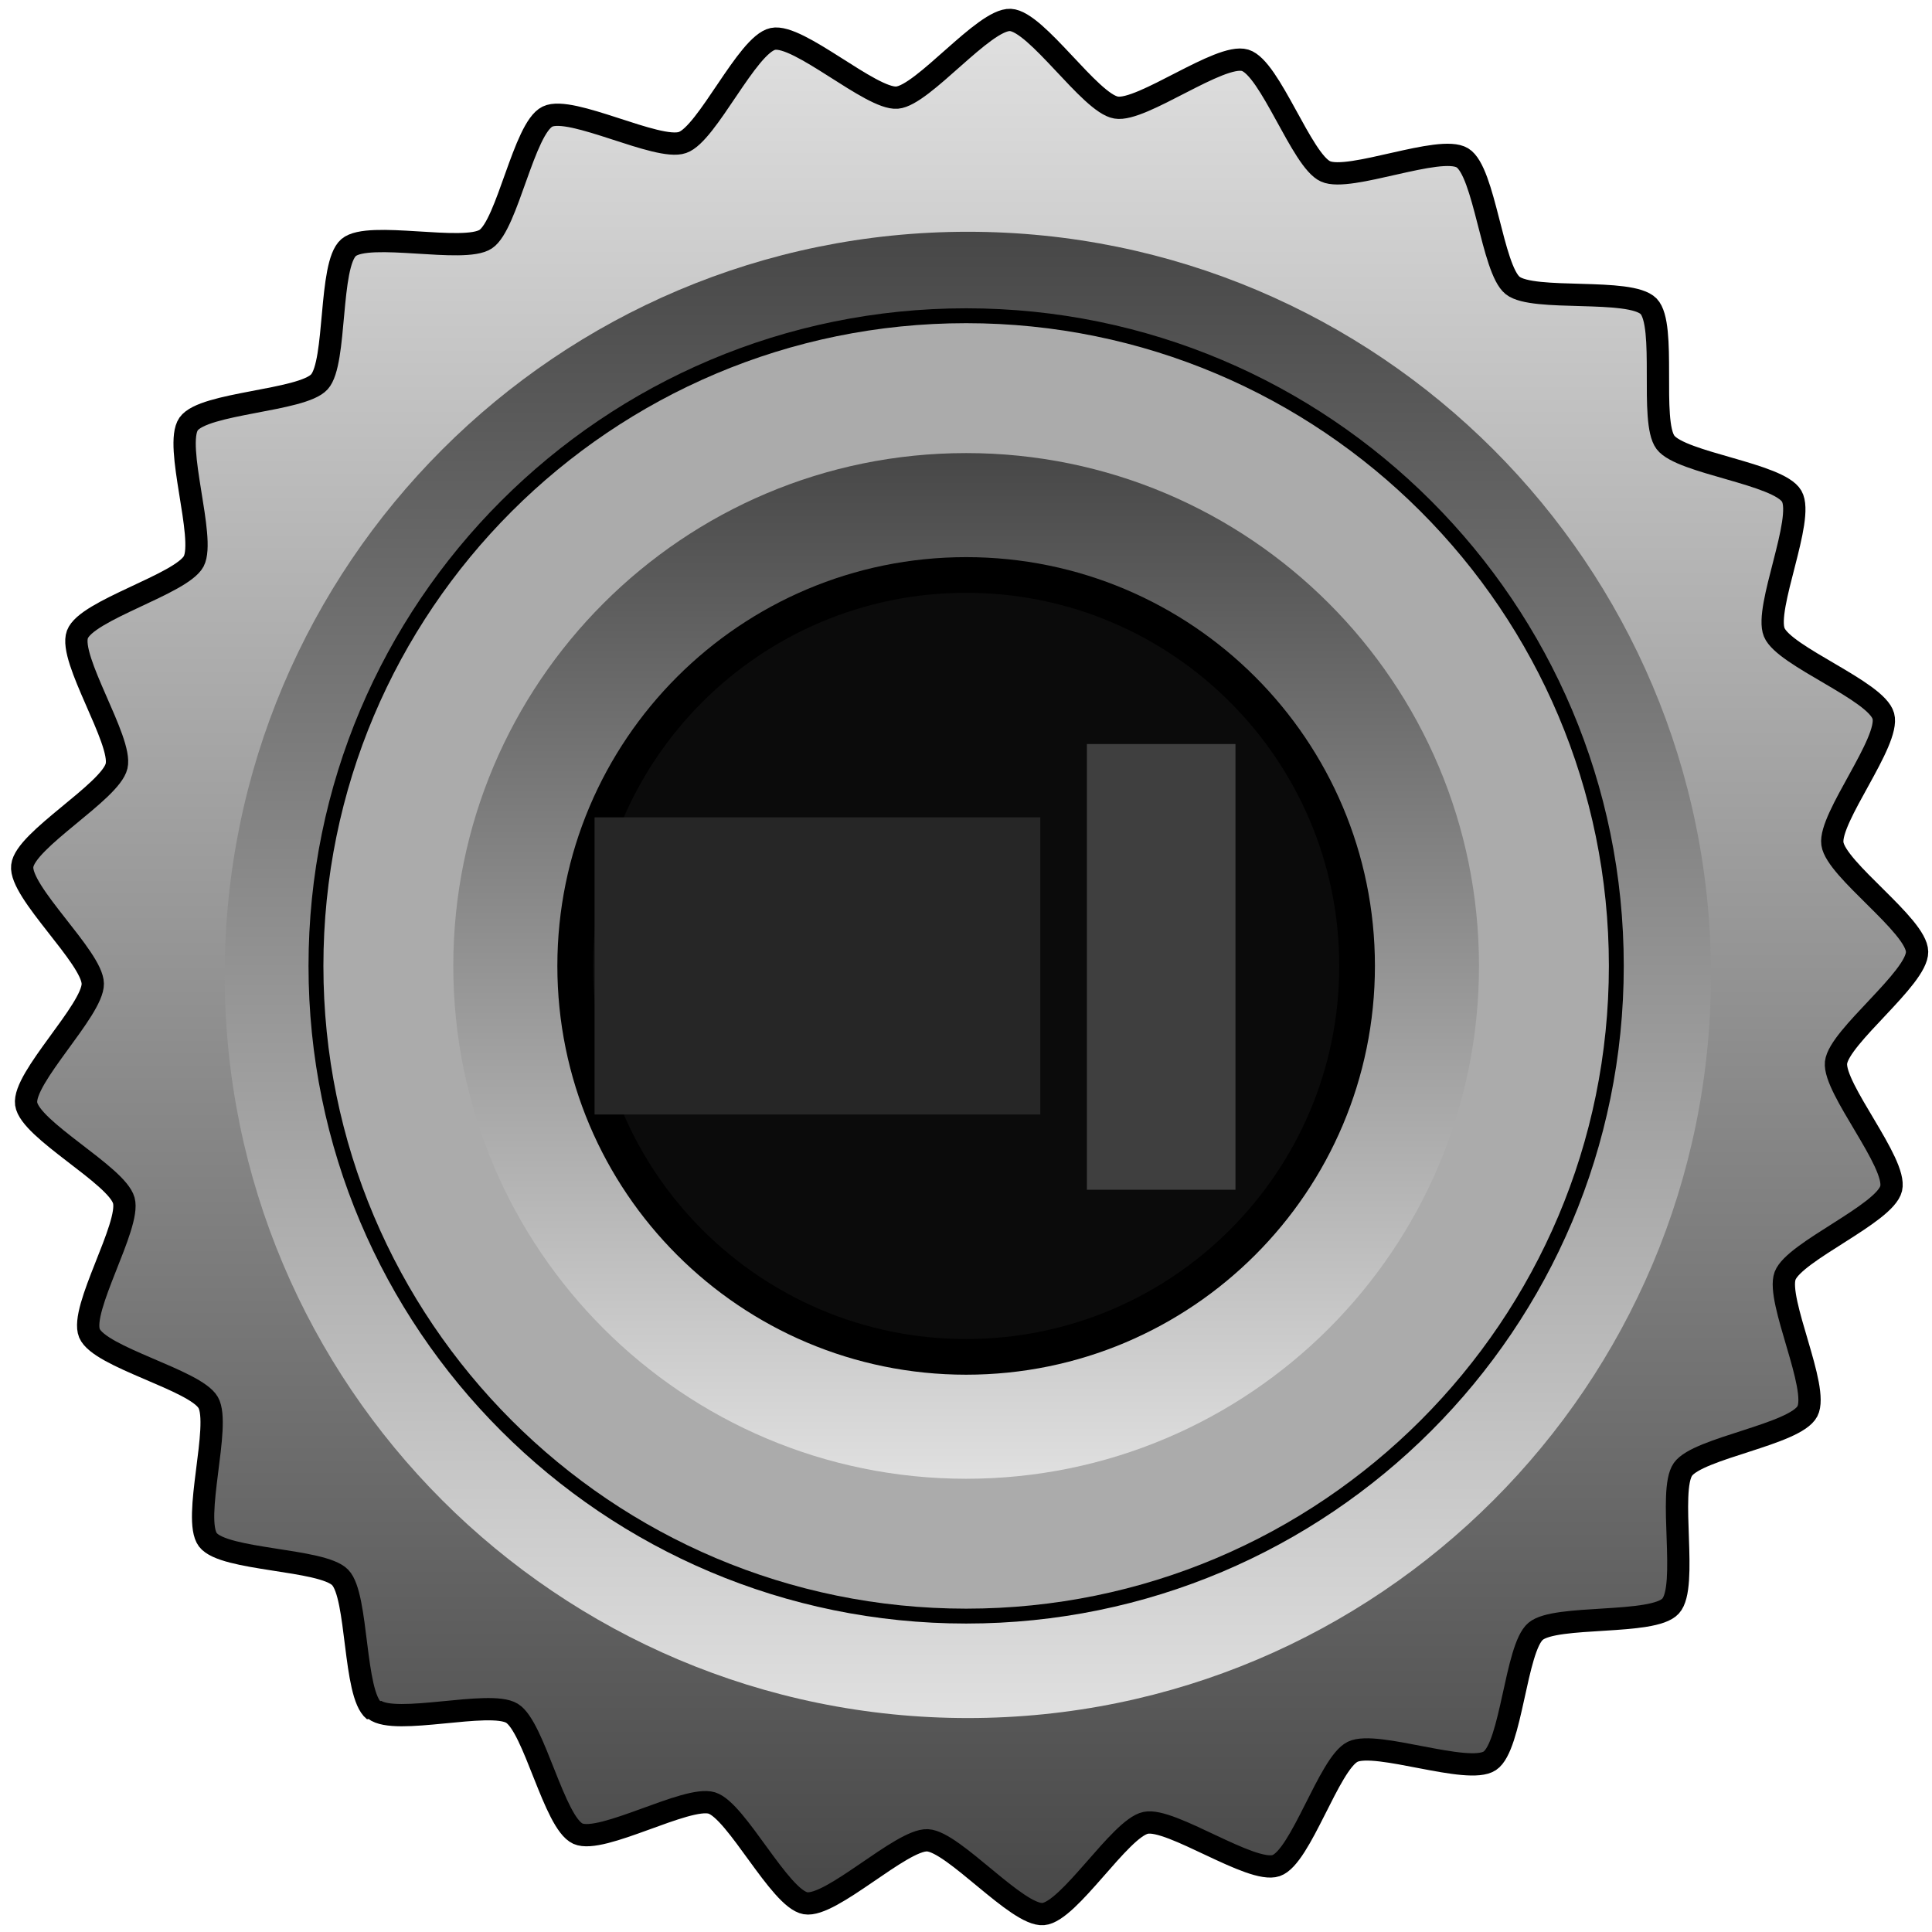
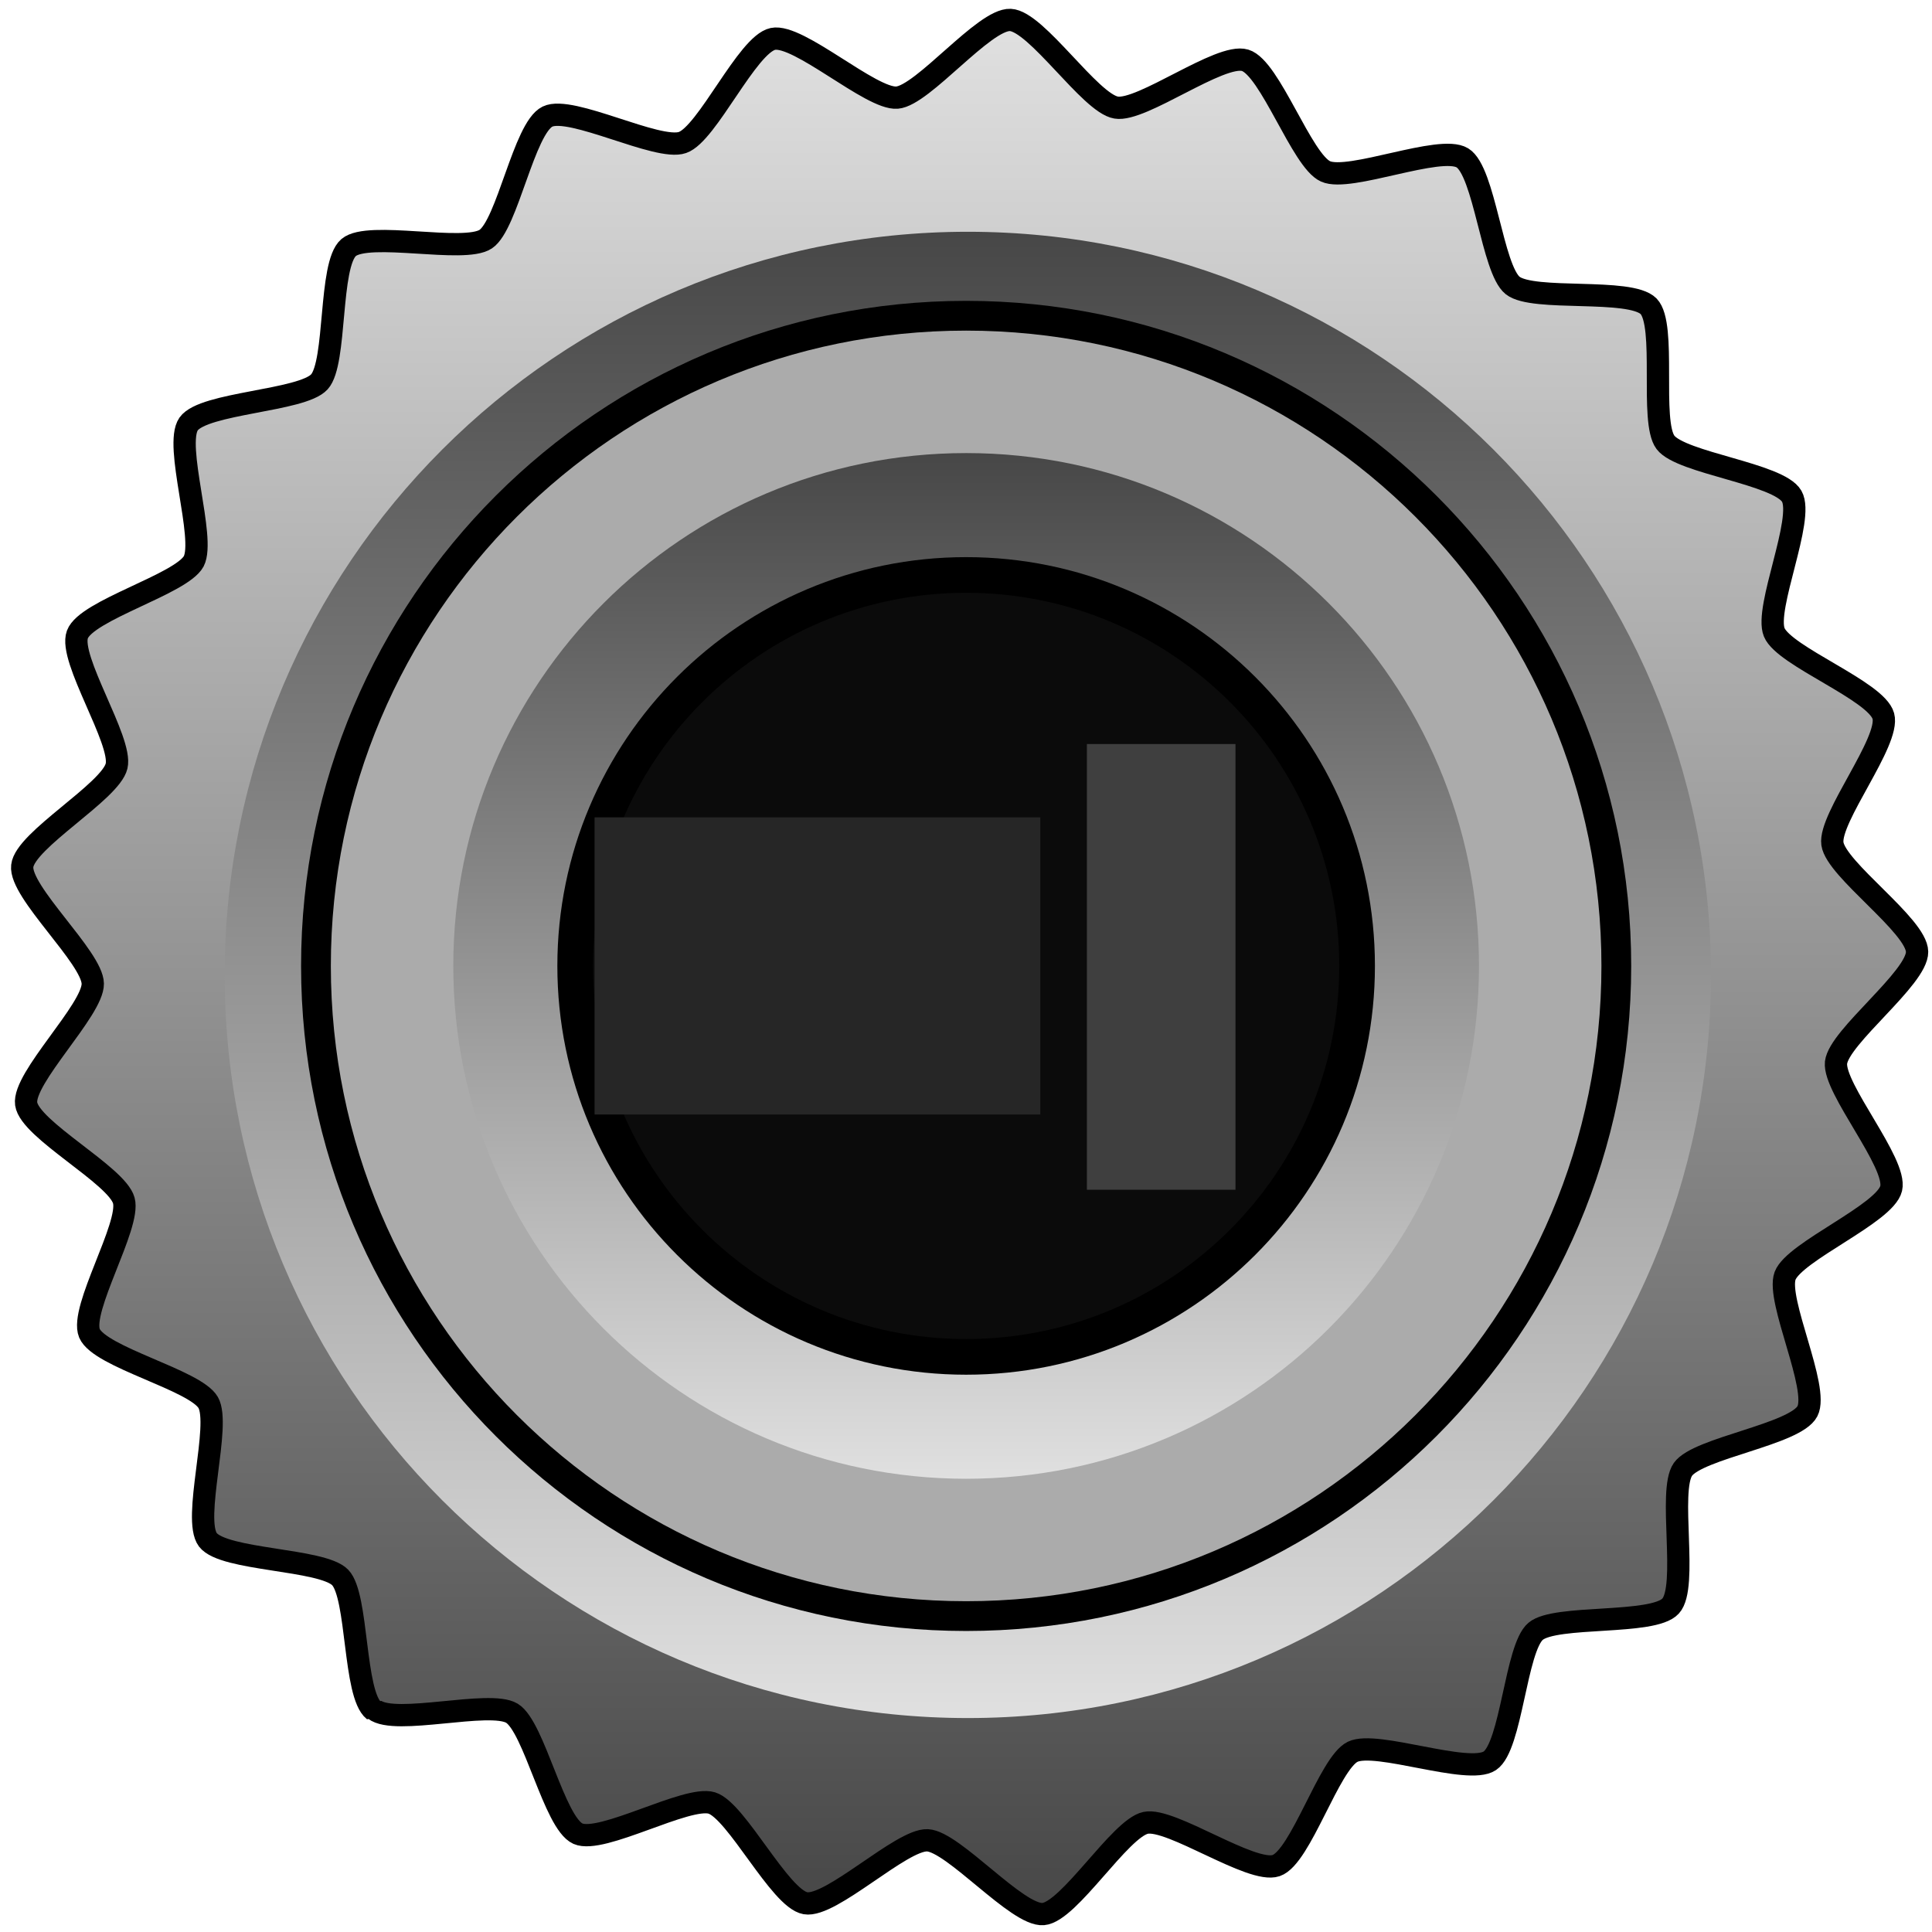
<svg xmlns="http://www.w3.org/2000/svg" xmlns:ns1="http://www.openswatchbook.org/uri/2009/osb" xmlns:xlink="http://www.w3.org/1999/xlink" width="26" height="26" viewBox="0 0 6.879 6.879" version="1.1" id="svg825">
  <defs id="defs819">
    <linearGradient id="linearGradient832">
      <stop style="stop-color:#e1e1e1;stop-opacity:1" offset="0" id="stop828" />
      <stop style="stop-color:#464646;stop-opacity:1" offset="1" id="stop830" />
    </linearGradient>
    <linearGradient id="linearGradient4545">
      <stop id="stop4557" offset="0" style="stop-color:#e3e3e3;stop-opacity:0" />
      <stop id="stop4559" offset="1" style="stop-color:#212121;stop-opacity:1" />
    </linearGradient>
    <linearGradient id="linearGradient4545-9" ns1:paint="gradient">
      <stop style="stop-color:#636363;stop-opacity:1;" offset="0" id="stop4541" />
      <stop style="stop-color:#cfafaf;stop-opacity:0;" offset="1" id="stop4543" />
    </linearGradient>
    <linearGradient xlink:href="#linearGradient832" id="linearGradient863" x1="0.774" y1="293.592" x2="6.119" y2="293.592" gradientUnits="userSpaceOnUse" gradientTransform="translate(-297.038,-290.1451)" />
    <linearGradient xlink:href="#linearGradient832" id="linearGradient879" x1="5.457" y1="292.642" x2="11.8" y2="292.642" gradientUnits="userSpaceOnUse" />
    <linearGradient xlink:href="#linearGradient832" id="linearGradient889" x1="1.569" y1="293.594" x2="5.326" y2="293.594" gradientUnits="userSpaceOnUse" gradientTransform="matrix(0.9859155,0,0,0.9859156,-296.9597,-292.8987)" />
  </defs>
  <g id="layer1" transform="translate(0,-290.1208)">
    <path style="fill:#a2a2a2;fill-opacity:1;stroke:none;stroke-width:0.094;stroke-linecap:square;stroke-linejoin:bevel;stroke-miterlimit:2;stroke-dasharray:none;stroke-opacity:1;paint-order:markers fill stroke" d="" id="path1402" transform="matrix(0.2645833,0,0,0.2645833,0,290.3854)" />
    <path style="fill:url(#linearGradient879);fill-opacity:1;stroke:#000000;stroke-width:0.074;stroke-linecap:round;stroke-linejoin:bevel;stroke-miterlimit:4;stroke-dasharray:none;stroke-opacity:1;paint-order:markers fill stroke" id="path837" d="m 11.096,294.619 c -0.054,0.068 -0.38,0.052 -0.442,0.112 -0.062,0.06 -0.056,0.386 -0.125,0.439 -0.069,0.052 -0.381,-0.044 -0.456,-0.001 -0.075,0.043 -0.15,0.36 -0.23,0.394 -0.08,0.033 -0.358,-0.137 -0.441,-0.114 -0.084,0.023 -0.235,0.312 -0.321,0.324 -0.086,0.012 -0.312,-0.222 -0.399,-0.221 -0.087,0.001 -0.305,0.244 -0.391,0.234 -0.086,-0.009 -0.247,-0.293 -0.332,-0.313 -0.084,-0.02 -0.356,0.16 -0.437,0.13 -0.081,-0.03 -0.167,-0.345 -0.243,-0.386 -0.077,-0.04 -0.385,0.066 -0.456,0.017 -0.071,-0.05 -0.076,-0.376 -0.14,-0.434 -0.064,-0.058 -0.389,-0.031 -0.446,-0.097 -0.056,-0.066 0.02,-0.383 -0.028,-0.455 -0.048,-0.072 -0.369,-0.127 -0.407,-0.205 -0.038,-0.078 0.115,-0.366 0.086,-0.448 -0.028,-0.082 -0.326,-0.215 -0.344,-0.3 -0.018,-0.085 0.202,-0.326 0.195,-0.412 -0.007,-0.086 -0.262,-0.289 -0.258,-0.376 0.004,-0.087 0.277,-0.265 0.291,-0.351 0.015,-0.085 -0.182,-0.345 -0.157,-0.428 0.025,-0.083 0.334,-0.188 0.369,-0.267 0.036,-0.079 -0.09,-0.38 -0.045,-0.454 0.045,-0.074 0.37,-0.099 0.424,-0.167 0.054,-0.068 0.007,-0.39 0.069,-0.451 0.062,-0.06 0.383,-0.004 0.452,-0.056 0.069,-0.052 0.104,-0.376 0.179,-0.419 0.075,-0.043 0.372,0.091 0.452,0.058 0.08,-0.033 0.194,-0.339 0.278,-0.362 0.084,-0.023 0.338,0.181 0.424,0.169 0.086,-0.012 0.272,-0.28 0.359,-0.281 0.087,-0.001 0.282,0.259 0.368,0.269 0.086,0.009 0.333,-0.203 0.418,-0.183 0.084,0.02 0.209,0.321 0.29,0.352 0.081,0.03 0.373,-0.114 0.45,-0.074 0.077,0.04 0.122,0.363 0.193,0.413 0.071,0.05 0.39,-0.018 0.454,0.041 0.064,0.058 0.028,0.382 0.084,0.448 0.056,0.066 0.382,0.08 0.43,0.152 0.048,0.072 -0.068,0.377 -0.03,0.455 0.038,0.078 0.35,0.172 0.378,0.254 0.028,0.082 -0.16,0.349 -0.142,0.433 0.018,0.085 0.296,0.254 0.303,0.34 0.007,0.086 -0.241,0.298 -0.245,0.384 -0.004,0.086 0.224,0.32 0.209,0.405 -0.015,0.085 -0.308,0.229 -0.333,0.311 -0.025,0.083 0.137,0.365 0.102,0.444 -0.036,0.079 -0.355,0.145 -0.4,0.219 -0.045,0.074 0.042,0.388 -0.012,0.456 z" transform="matrix(0,1.072029,-1.072939,0,317.4396,284.316)" />
    <circle style="fill:url(#linearGradient863);fill-opacity:1;stroke:none;stroke-width:0.053;stroke-miterlimit:4;stroke-dasharray:none;stroke-opacity:1" id="path847" cx="-293.592" cy="3.446" r="2.646" transform="rotate(-90)" />
-     <circle style="opacity:1;fill:#ababab;fill-opacity:1;stroke:#000000;stroke-width:0.053;stroke-linecap:square;stroke-linejoin:bevel;stroke-miterlimit:4;stroke-dasharray:none;stroke-opacity:1;paint-order:normal" id="path826" cx="3.44" cy="293.56" r="2.315" />
+     <circle style="opacity:1;fill:#ababab;fill-opacity:1;stroke:#000000;stroke-width:0.106;stroke-linecap:square;stroke-linejoin:bevel;stroke-miterlimit:4;stroke-dasharray:none;stroke-opacity:1;paint-order:normal" id="path826" cx="3.44" cy="293.56" r="2.315" />
    <circle style="fill:url(#linearGradient889);fill-opacity:1;stroke:none;stroke-width:0.052;stroke-miterlimit:4;stroke-dasharray:none;stroke-opacity:1" id="path881" cx="-293.56" cy="-3.44" transform="matrix(0,-1,-1,0,0,0)" r="1.826" />
    <ellipse style="fill:#0b0b0b;fill-opacity:1;stroke:#000000;stroke-width:0.127;stroke-linecap:round;stroke-linejoin:bevel;stroke-miterlimit:4;stroke-dasharray:none;stroke-opacity:1;paint-order:markers fill stroke" id="path841" cx="3.44" cy="293.56" rx="1.392" ry="1.392" />
    <rect style="opacity:1;fill:#3f3f3f;fill-opacity:1;stroke:none;stroke-width:0.132;stroke-linecap:square;stroke-linejoin:bevel;stroke-miterlimit:4;stroke-dasharray:none;stroke-opacity:1;paint-order:normal" id="rect834" width="0.529" height="1.587" x="3.87" y="292.77" ry="0" />
    <rect style="opacity:1;fill:#262626;fill-opacity:1;stroke:none;stroke-width:0.132;stroke-linecap:square;stroke-linejoin:bevel;stroke-miterlimit:4;stroke-dasharray:none;stroke-opacity:1;paint-order:normal" id="rect834-8" width="1.587" height="1.058" x="2.117" y="293.031" ry="0" />
  </g>
</svg>
